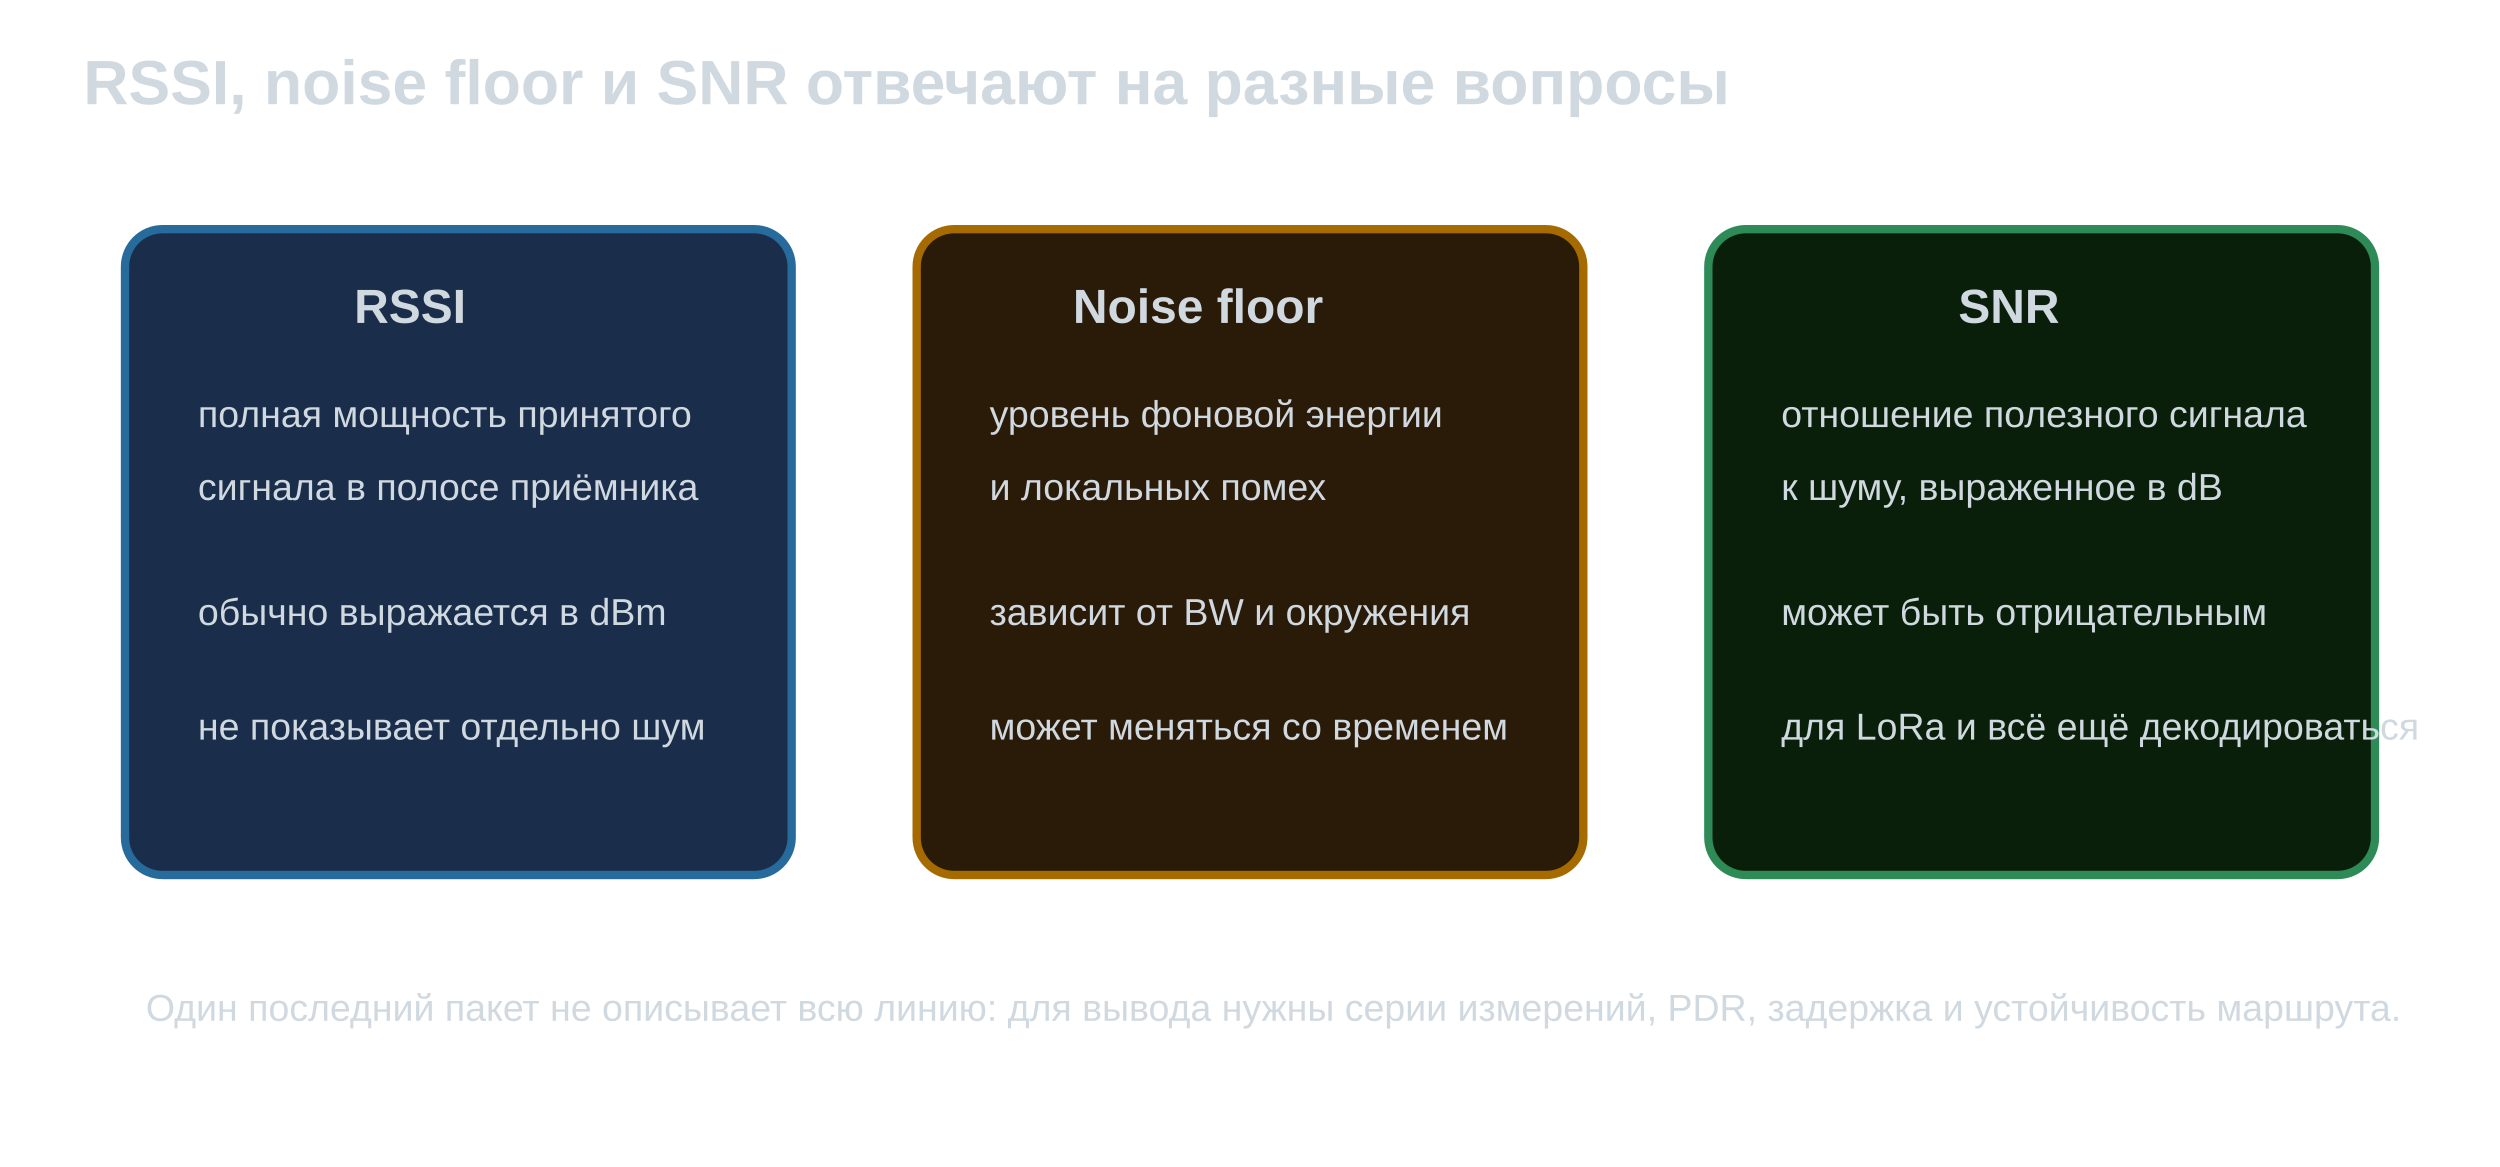
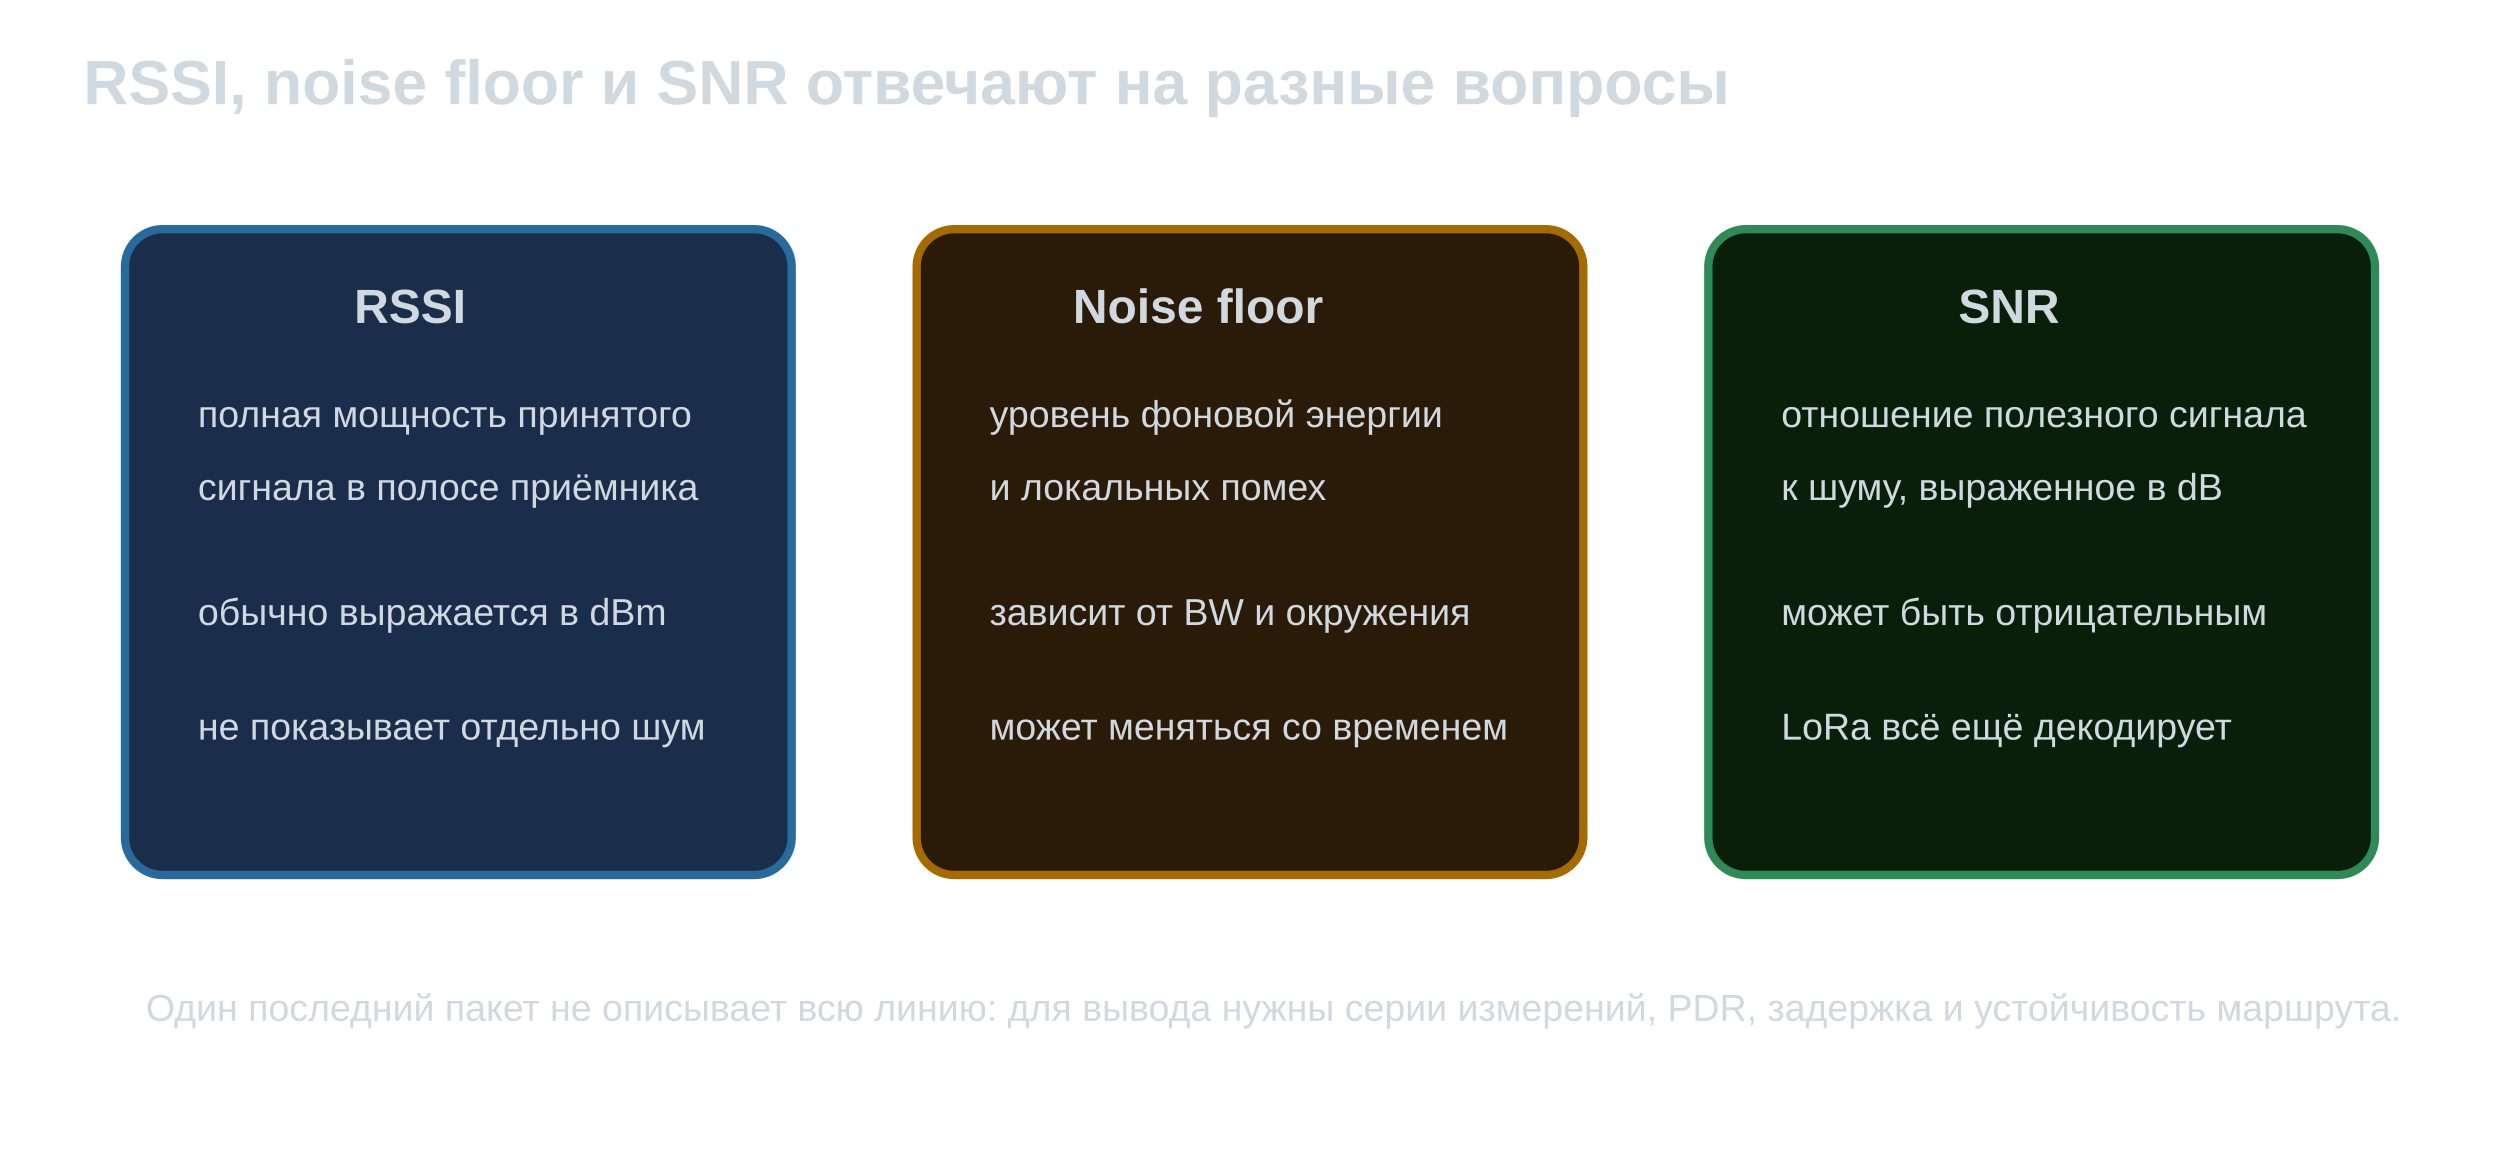
<svg xmlns="http://www.w3.org/2000/svg" width="1200" height="560" viewBox="0 0 1200 560">
  <style>text{font-family:Arial,sans-serif;fill:#d0d8e0}.t{font-size:30px;font-weight:bold}.h{font-size:23px;font-weight:bold}.s{font-size:18px}.b{fill:#1a2d4a;stroke:#276a9c;stroke-width:4}.g{fill:#0a1f0a;stroke:#2e8b57;stroke-width:4}.y{fill:#2a1a08;stroke:#a66b00;stroke-width:4}</style>
  <text x="40" y="50" class="t">RSSI, noise floor и SNR отвечают на разные вопросы</text>
  <rect x="60" y="110" width="320" height="310" rx="18" class="b" />
  <text x="170" y="155" class="h">RSSI</text>
  <text x="95" y="205" class="s">полная мощность принятого</text>
  <text x="95" y="240" class="s">сигнала в полосе приёмника</text>
  <text x="95" y="300" class="s">обычно выражается в dBm</text>
  <text x="95" y="355" class="s">не показывает отдельно шум</text>
  <rect x="440" y="110" width="320" height="310" rx="18" class="y" />
  <text x="515" y="155" class="h">Noise floor</text>
  <text x="475" y="205" class="s">уровень фоновой энергии</text>
  <text x="475" y="240" class="s">и локальных помех</text>
  <text x="475" y="300" class="s">зависит от BW и окружения</text>
  <text x="475" y="355" class="s">может меняться со временем</text>
  <rect x="820" y="110" width="320" height="310" rx="18" class="g" />
  <text x="940" y="155" class="h">SNR</text>
  <text x="855" y="205" class="s">отношение полезного сигнала</text>
  <text x="855" y="240" class="s">к шуму, выраженное в dB</text>
  <text x="855" y="300" class="s">может быть отрицательным</text>
-   <text x="855" y="355" class="s">для LoRa и всё ещё декодироваться</text>
+   <text x="855" y="355" class="s">LoRa всё ещё декодирует</text>
  <text x="70" y="490" class="s">Один последний пакет не описывает всю линию: для вывода нужны серии измерений, PDR, задержка и устойчивость маршрута.</text>
</svg>
